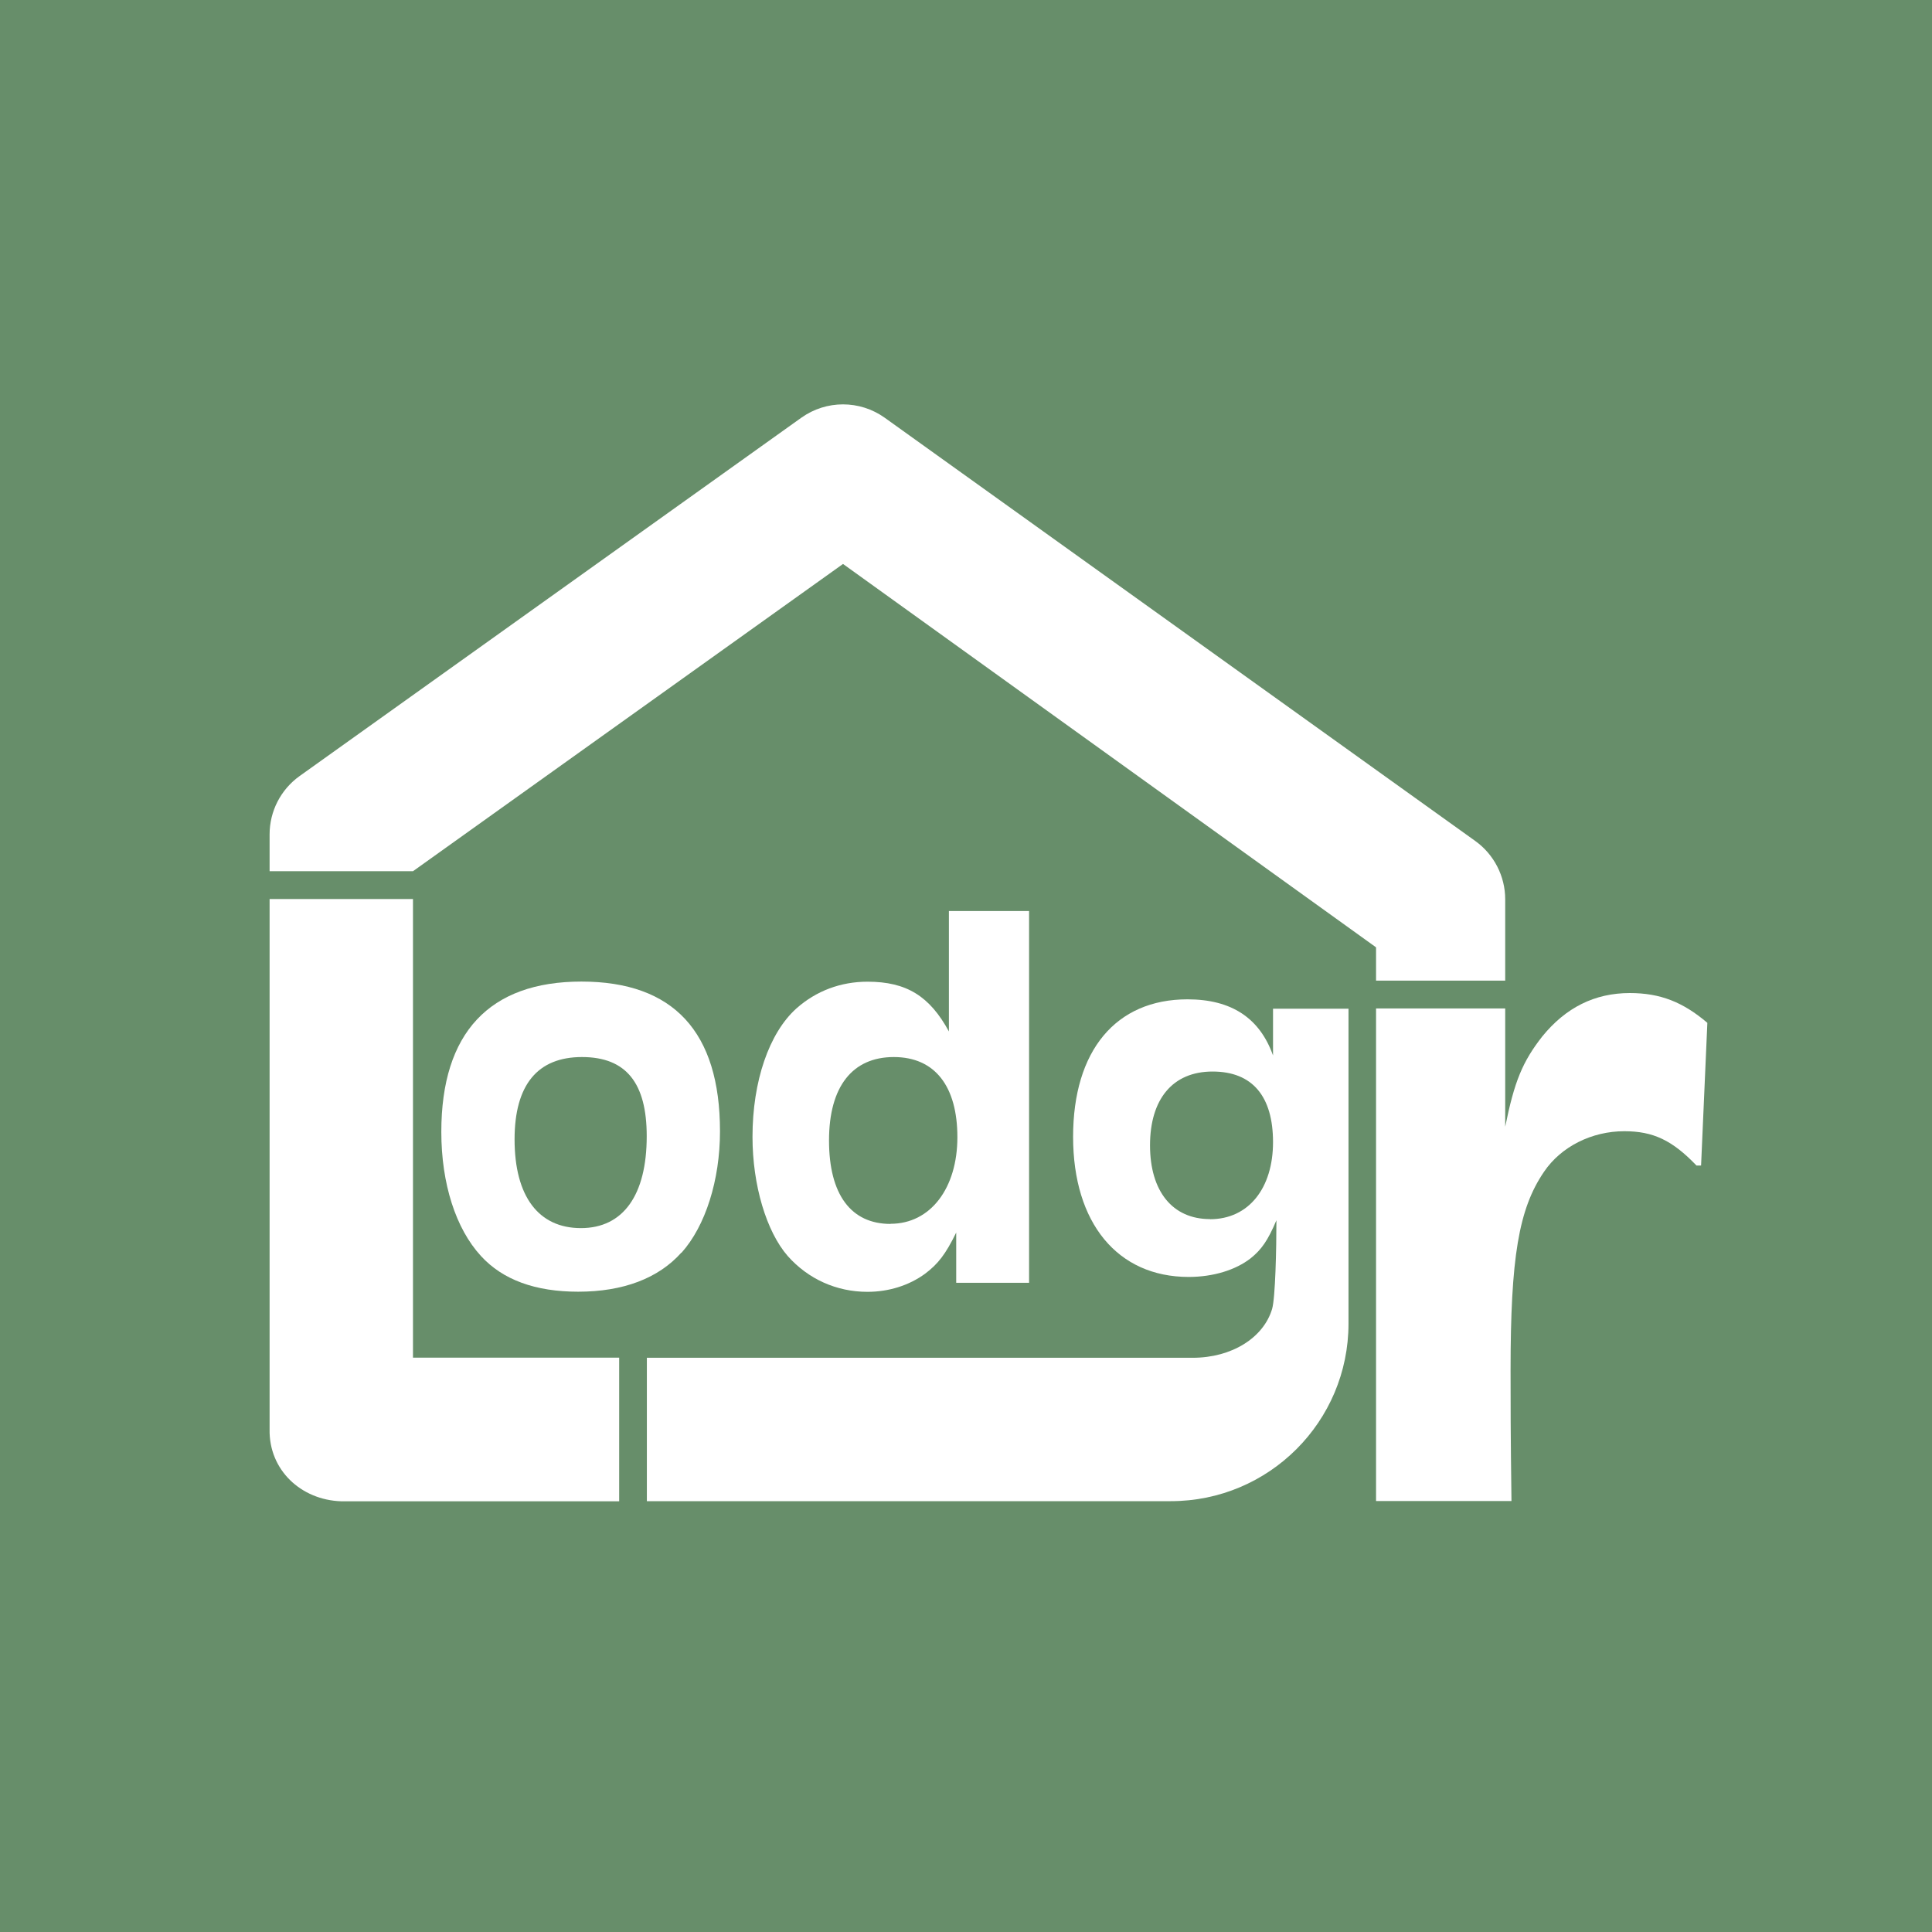
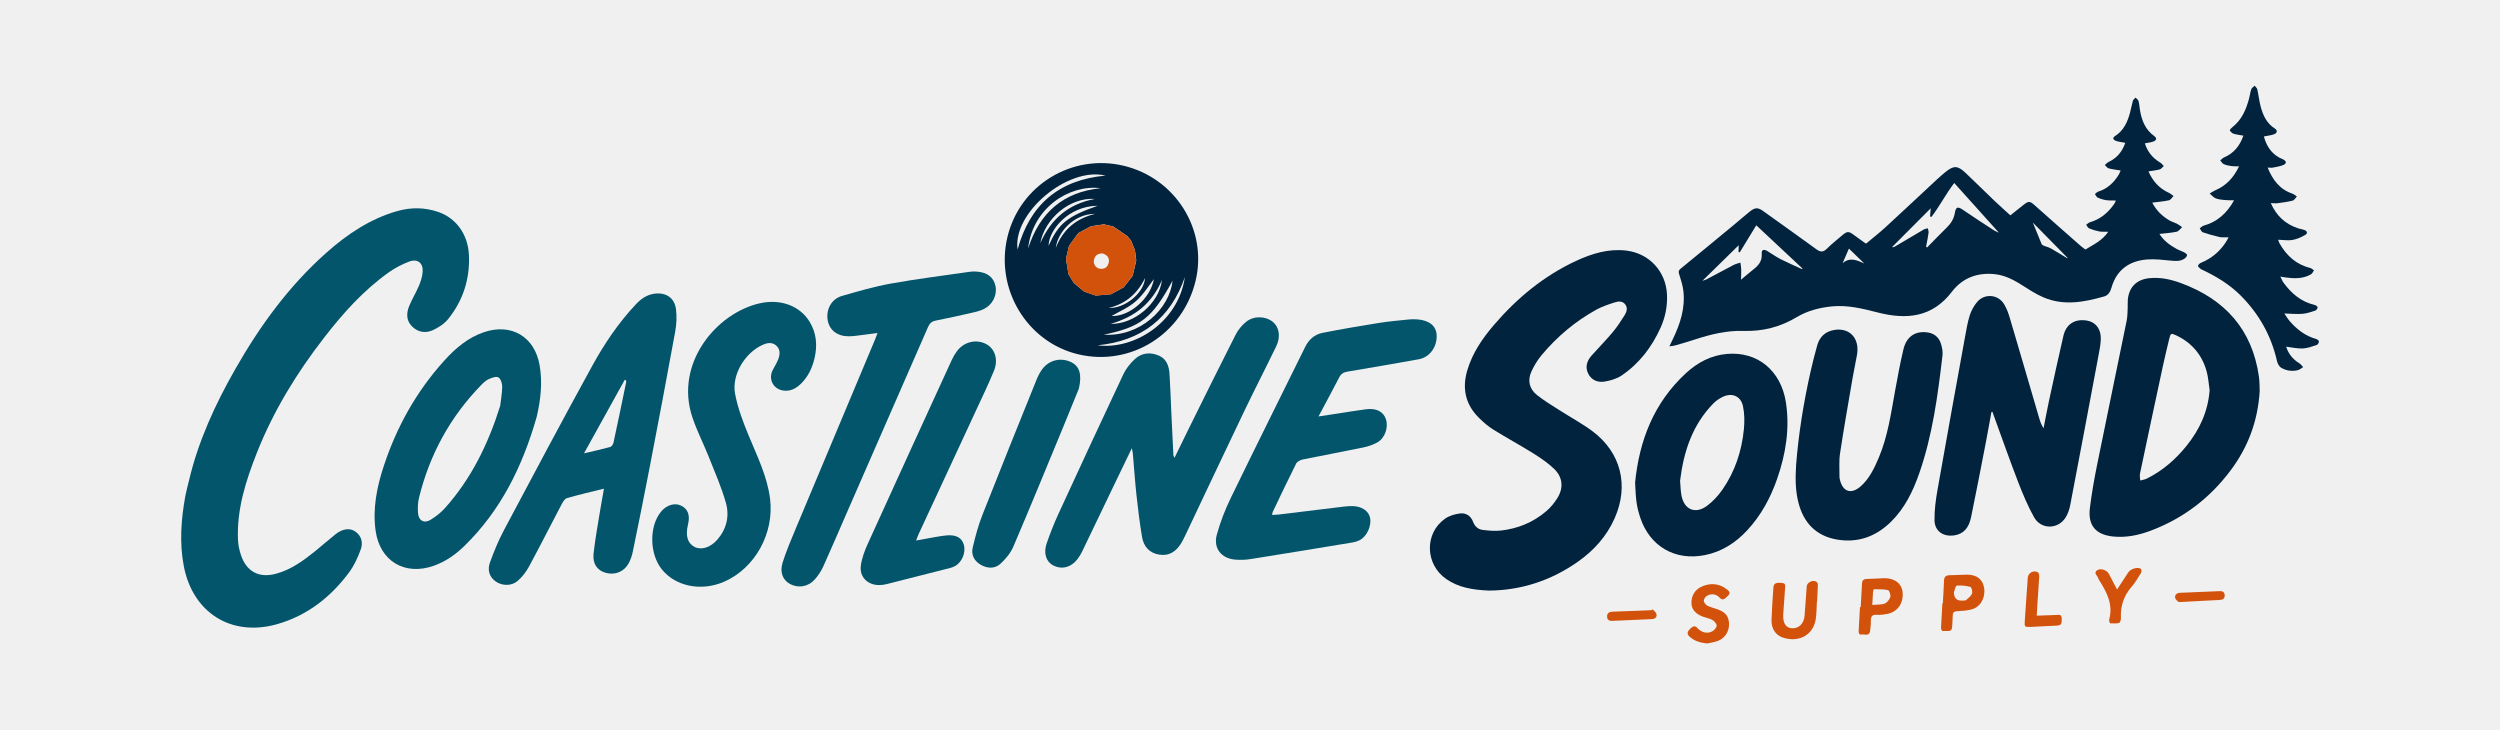
- <svg xmlns="http://www.w3.org/2000/svg" width="120" height="120" viewBox="0 0 120 120" fill="none">
-   <rect width="120" height="120" fill="#678E6A" />
-   <path d="M42.327 77.813C43.819 76.15 44.72 73.295 44.72 70.27C44.72 64.089 41.832 60.967 36.114 60.967C30.396 60.967 27.411 64.154 27.411 70.302C27.411 73.522 28.311 76.312 29.869 78.008C31.231 79.5 33.259 80.23 35.911 80.23C38.701 80.23 40.891 79.403 42.319 77.805L42.327 77.813ZM31.961 70.773C31.961 67.382 33.389 65.655 36.147 65.655C38.904 65.655 40.169 67.285 40.169 70.57C40.169 74.228 38.709 76.28 36.082 76.28C33.454 76.28 31.961 74.317 31.961 70.764V70.773Z" fill="white" />
-   <path d="M79.07 65.557C78.243 63.229 76.483 62.07 73.757 62.07C69.304 62.07 66.652 65.257 66.652 70.61C66.652 75.964 69.41 79.313 73.83 79.313C75.355 79.313 76.75 78.883 77.683 78.153C78.348 77.618 78.746 77.059 79.281 75.793C79.281 77.553 79.216 80.603 79.013 81.301C78.478 83.093 76.507 84.334 74.082 84.334C71.657 84.334 40.178 84.334 40.178 84.334V93.24H72.719C78.819 93.24 83.758 88.3 83.758 82.209V62.654H79.07V65.573V65.557ZM75.152 75.72C72.825 75.72 71.43 73.993 71.43 71.138C71.43 68.282 72.825 66.555 75.315 66.555C77.805 66.555 79.07 68.112 79.07 70.943C79.07 73.774 77.578 75.728 75.152 75.728V75.72Z" fill="white" />
-   <path d="M25.651 55.841H16.745V88.779C16.696 91.293 18.684 93.167 21.198 93.248H38.458V84.326H25.651V55.833V55.841Z" fill="white" />
-   <path d="M101.237 61.68C99.047 61.68 97.254 62.581 95.795 64.373C94.562 65.947 94.059 67.18 93.491 69.986V62.638H85.469V93.232H93.88C93.824 89.022 93.824 87.035 93.824 85.129C93.824 78.121 94.326 75.088 95.9 72.784C96.963 71.211 98.877 70.262 100.888 70.262C102.681 70.262 103.865 70.821 105.374 72.395H105.657L106.047 63.53C104.53 62.24 103.127 61.68 101.221 61.68H101.237Z" fill="white" />
-   <path d="M93.491 55.857C93.491 54.421 92.794 53.066 91.626 52.231L54.948 25.944C53.399 24.84 51.322 24.84 49.773 25.944L18.611 48.2C17.443 49.035 16.745 50.382 16.745 51.825V54.113H25.651L52.361 35.028L85.469 58.841V60.91H93.491V55.849V55.857Z" fill="white" />
-   <path d="M63.918 79.678V56.587H58.938V64.065C57.746 61.875 56.31 60.975 53.885 60.975C52.222 60.975 50.697 61.542 49.465 62.637C47.769 64.162 46.739 67.155 46.739 70.611C46.739 73.603 47.599 76.491 48.929 78.016C50.195 79.443 51.955 80.238 53.877 80.238C55.207 80.238 56.464 79.841 57.462 79.111C58.257 78.51 58.727 77.918 59.392 76.556V79.678H63.91H63.918ZM55.313 76.02C52.855 76.02 51.492 74.195 51.492 70.838C51.492 67.48 52.952 65.655 55.515 65.655C58.078 65.655 59.465 67.48 59.465 70.635C59.465 73.79 57.803 76.012 55.313 76.012V76.02Z" fill="white" />
+ <svg xmlns="http://www.w3.org/2000/svg" id="Layer_1" viewBox="0 0 960 280">
+   <defs>
+     <style>
+       .cls-1 {
+         fill: #02233d;
+       }
+ 
+       .cls-2, .cls-3 {
+         fill: #d3520b;
+       }
+ 
+       .cls-4 {
+         fill: #03556b;
+       }
+ 
+       .cls-3 {
+         fill-rule: evenodd;
+       }
+     </style>
+   </defs>
+   <g id="Supply">
+     <path class="cls-2" d="M697.67,231.2c-.11,2.06-.1,4.13-.36,6.17-.86,6.65-6.69,9.4-12.6,7.5-2.91-.93-4.56-3.54-4.45-6.83.14-4.12.43-8.23.72-12.35.12-1.71.9-2.05,3.31-1.84,1.56.14,1.23,1.22,1.17,2.15-.2,3.09-.43,6.17-.65,9.25-.02.29-.04.57-.05.86-.11,3.23.98,4.93,3.28,5.14,2.62.23,4.66-1.72,4.92-4.82.31-3.77.53-7.54.83-11.31.12-1.59,2.58-2.66,3.85-1.63.31.25.44.9.42,1.36-.06,2.12-.21,4.23-.33,6.35-.02,0-.05,0-.07,0Z" />
+     <path class="cls-2" d="M655.56,247.08c-3.04-.29-5.03-1.07-6.72-2.57-1.31-1.16-.82-2.1.26-3.13.98-.94,1.7-1.32,2.82-.09,1.54,1.69,3.82,2.14,5.63,1.12.75-.42,1.61-1.39,1.64-2.14.03-.71-.82-1.7-1.54-2.14-1-.61-2.24-.82-3.38-1.2-3.11-1.05-4.74-2.9-4.76-5.39-.02-3.09,1.59-5.47,4.59-6.57,3.19-1.17,6.21-.8,8.93,1.28.75.58,1.69,1.31.65,2.38-1.6,1.66-2.22,2.01-3.35.86-1.32-1.36-3.06-1.66-4.74-.77-.64.34-1.34,1.28-1.34,1.94,0,.65.71,1.56,1.36,1.9,1.2.64,2.58.92,3.87,1.39,3.17,1.16,4.36,2.67,4.47,5.58.1,2.8-1.48,5.48-4.16,6.53-1.57.61-3.3.81-4.21,1.03Z" />
+     <path class="cls-2" d="M714.51,233.13c.16-2.97.36-5.95.48-8.92.05-1.26.52-1.87,1.86-1.89,2.18-.03,4.35-.22,6.52-.29,4.06-.12,6.85,1.96,7.22,5.33.46,4.21-1.92,7.65-5.88,8.38-1.29.24-2.63.46-3.92.35-1.86-.16-2.43.59-2.38,2.32.04,1.25-.14,2.52-.27,3.77-.23,2.27-2.08,1.3-3.24,1.47-1.24.19-1.21-.87-1.16-1.78.17-2.92.33-5.84.49-8.76.1,0,.19.01.29.02ZM718.95,232.28c1.77-.16,3.4,0,4.77-.52.94-.35,1.86-1.54,2.16-2.54.23-.76-.38-2.49-.9-2.61-1.71-.41-3.54-.3-5.33-.33-.14,0-.38.54-.4.85-.12,1.59-.19,3.18-.3,5.16Z" />
+     <path class="cls-2" d="M746.04,231.7c.16-2.92.37-5.83.46-8.76.05-1.47.73-2.03,2.13-2.05,2.18-.03,4.35-.18,6.53-.23,3.82-.08,6.28,1.82,6.76,5.19.54,3.79-1.49,7.33-4.92,8.19-1.76.44-3.61.58-5.44.66-1.27.05-1.72.52-1.72,1.75,0,1.43-.15,2.86-.22,4.29-.11,2.18-1.84,1.41-2.98,1.57-1.27.17-1.31-.76-1.26-1.7.17-2.97.33-5.95.49-8.93h.16ZM750.3,227.43q.04,3.54,3.5,3.18c.4-.04.92.05,1.17-.17.85-.76,1.88-1.52,2.29-2.51.28-.7-.17-2.43-.6-2.55-1.69-.46-3.53-.64-5.28-.51-.42.03-.72,1.65-1.07,2.54Z" />
+     <path class="cls-2" d="M812.95,226.36c1.57-2.39,2.94-4.48,4.31-6.57.86-1.31,3.46-2.15,4.78-1.41.27.15.4,1.13.19,1.48-1.13,1.85-2.22,3.77-3.64,5.39-3.07,3.51-4.38,7.5-4.16,12.1.03.64-.32,1.77-.7,1.87-1.05.28-2.22.16-3.35.13-.15,0-.34-.42-.41-.68-.07-.27-.09-.58-.02-.85,1.52-5.67-.89-10.34-3.78-14.89-.18-.29-.39-.59-.47-.91-.27-.98-1.82-1.88-.53-2.95,1.28-1.05,3.83-.24,4.63,1.28,1.01,1.9,1.99,3.8,3.15,6.01Z" />
+     <path class="cls-2" d="M782.11,236.42c2.61-.1,5-.22,7.38-.27.95-.02,2.18-.41,2.22,1.31.05,2.3-.21,2.69-2.18,2.79-3.32.16-6.63.36-9.95.49-2.07.08-2.21-.11-2.08-2.09.39-5.6.76-11.21,1.16-16.81.14-1.9,2.34-3.07,3.94-2.02.37.24.49,1.09.46,1.65-.2,3.6-.48,7.2-.72,10.81-.08,1.25-.14,2.51-.23,4.15Z" />
+     <path class="cls-2" d="M836.61,231.18c-.31-.33-1.17-.84-1.33-1.51-.28-1.2.56-1.97,1.76-2.03,5.14-.25,10.29-.45,15.43-.65,1.07-.04,1.78.45,1.81,1.6.03,1.21-.67,1.73-1.83,1.79-5.08.25-10.17.52-15.84.81Z" />
+     <path class="cls-2" d="M634.61,233.98c.51.6,1.32,1.13,1.47,1.81.26,1.21-.52,1.89-1.78,1.95-5.09.22-10.18.46-15.27.68-1.16.05-1.9-.49-1.91-1.69-.01-1.3.84-1.79,2.02-1.84,4-.15,8.01-.3,12.01-.45,1.03-.04,2.06-.09,3.09-.14.13-.11.25-.22.38-.33Z" />
+   </g>
+   <g>
+     <g id="Sound">
+       <path class="cls-1" d="M571.8,226.79c-6.33-.28-11.71-1.17-16.44-4.44-8.14-5.63-8.46-17.53-.47-23.17,1.6-1.13,3.74-1.75,5.7-2.01,2.34-.31,4.22.9,5.09,3.25.64,1.73,1.92,2.85,3.64,3.06,2.36.29,4.81.52,7.16.24,6.46-.76,12.33-3.18,17.29-7.42,1.67-1.42,3.13-3.22,4.29-5.09,2.37-3.79,2.04-7.92-1.15-11.04-2.35-2.29-5.14-4.2-7.94-5.96-5.1-3.19-10.4-6.05-15.51-9.23-2.02-1.26-3.88-2.87-5.58-4.56-5.22-5.18-6.51-11.38-4.4-18.36,1.98-6.56,5.75-12.09,10.14-17.21,8.86-10.36,19.19-18.91,31.63-24.68,6.04-2.8,12.31-4.73,19.12-3.96,8.89,1.01,15.39,8.01,15.76,16.97.18,4.38-.63,8.56-2.42,12.55-3.36,7.48-8.18,13.83-14.99,18.45-1.86,1.26-4.27,1.97-6.53,2.34-2.64.44-5.09-.51-6.35-3.11-1.21-2.5-.46-4.85,1.3-6.84,2.66-3.01,5.5-5.85,8.08-8.93,1.72-2.05,3.2-4.33,4.63-6.6.8-1.28,1.29-2.81.21-4.19-1.05-1.34-2.63-1.17-3.98-.74-2.39.77-4.82,1.56-7.01,2.76-8.12,4.47-15.13,10.37-21.07,17.47-1.56,1.87-2.88,4.02-3.9,6.23-1.61,3.48-.89,6.74,2.11,9.13,2.72,2.17,5.74,3.97,8.68,5.85,4.19,2.69,8.63,5.06,12.61,8.03,10.98,8.2,14.09,20.87,8.54,33.4-3.08,6.97-7.99,12.4-14.15,16.73-10.44,7.36-22.08,11-34.11,11.07Z" />
+       <path class="cls-1" d="M867.73,150.04c-.68,11.69-4.54,21.79-11.3,30.76-7.99,10.61-18.2,18.35-30.66,23.02-4.6,1.72-9.37,2.7-14.33,2.2-6.66-.68-9.73-4.24-8.93-10.86.66-5.46,1.61-10.89,2.7-16.28,3.76-18.6,7.65-37.18,11.44-55.78.32-1.55.29-3.18.38-4.78.06-1.09-.05-2.18.05-3.26.47-4.83,3.38-7.71,8.19-8.23,4.27-.46,8.37.45,12.3,1.91,16.82,6.22,27.3,17.8,29.86,35.9.27,1.92.22,3.89.29,5.41ZM848.49,149.8c-.37-2.42-.5-4.92-1.16-7.26-1.79-6.36-5.75-11-11.76-13.8-1.88-.87-2.08-.72-2.55,1.25-.81,3.4-1.66,6.79-2.39,10.21-2.99,13.9-5.96,27.8-8.88,41.71-.17.83.06,1.74.1,2.61.86-.24,1.78-.36,2.56-.75,6-3,10.95-7.3,15.15-12.48,5.07-6.26,8.32-13.27,8.94-21.49Z" />
+       <path class="cls-1" d="M764.71,158.22c-.73,3.97-1.42,7.94-2.19,11.9-1.85,9.51-3.67,19.02-5.63,28.51-.89,4.33-3.1,6.49-6.58,6.97-4.14.58-7.4-1.67-7.46-5.83-.06-3.86.47-7.78,1.14-11.6,3.45-19.59,7.01-39.16,10.57-58.74.51-2.81.98-5.66,1.84-8.38.57-1.81,1.57-3.6,2.79-5.06,2.82-3.37,7.96-3.01,10.31.7,1.05,1.66,1.74,3.61,2.3,5.51,3.83,12.9,7.57,25.83,11.36,38.74.35,1.19.81,2.35,1.57,3.5.7-3.55,1.35-7.11,2.11-10.64,1.8-8.29,3.59-16.58,5.51-24.84,1.06-4.55,4.42-6.62,9.02-5.86,3.29.55,5.41,3.13,5.34,6.97-.04,2.21-.51,4.44-.92,6.63-3.58,19.1-7.17,38.2-10.83,57.29-.31,1.6-.86,3.25-1.7,4.63-2.89,4.72-9.47,4.83-12.18,0-2.39-4.28-4.31-8.86-6.08-13.44-3.16-8.17-6.06-16.45-9.06-24.68-.28-.78-.56-1.55-.84-2.33-.12.01-.24.03-.36.04Z" />
+       <path class="cls-1" d="M627.87,185.38c1.61-16.26,7.22-30.75,19.55-42.1,4.43-4.08,9.64-6.86,15.78-7.38,11.68-1,20.71,6.41,22.59,18.62,1.54,10.04-.05,19.77-3.34,29.28-2.56,7.39-6.23,14.17-11.6,19.92-4.45,4.77-9.74,8.17-16.23,9.45-11.37,2.25-21.03-3.31-24.73-14.3-.65-1.95-1.18-3.97-1.46-6-.35-2.43-.38-4.91-.55-7.49ZM645.15,184.62c.17,1.94.19,3.73.5,5.47.98,5.63,5.38,7.53,9.95,4.07,2.24-1.69,4.24-3.89,5.85-6.2,4.8-6.93,7.37-14.76,8.2-23.09.29-2.92.26-6-.34-8.86-.83-4-4.34-5.38-7.99-3.51-1.21.62-2.4,1.41-3.34,2.37-8.15,8.29-11.48,18.66-12.83,29.75Z" />
+       <path class="cls-1" d="M689.69,178.68c.96-12.2,2.91-24.24,5.61-36.17.76-3.35,1.59-6.69,2.54-9.99.94-3.26,3.16-5.27,6.55-5.82,5.91-.95,9.77,3.24,8.71,9.48-.51,2.99-1.19,5.96-1.7,8.95-1.65,9.66-3.37,19.31-4.83,28.99-.45,2.97-.17,6.05-.21,9.08,0,.28.07.57.13.85,1.06,4.84,4.42,5.95,8.12,2.61,3.28-2.96,5.12-6.87,6.81-10.84,3.48-8.21,4.71-16.98,6.28-25.67.97-5.36,1.96-10.72,3.22-16.02,1.13-4.73,4.3-6.95,8.71-6.55,2.85.26,4.88,1.71,5.71,4.47.42,1.4.75,2.96.58,4.39-1.8,15.33-3.81,30.64-8.93,45.31-2.39,6.87-5.55,13.37-10.82,18.58-5.86,5.78-12.9,8.29-21.05,6.81-7.72-1.41-12.41-6.29-14.43-13.77-1.3-4.82-1.3-9.75-.99-14.7Z" />
+     </g>
+     <path id="Mountain" class="cls-1" d="M641.05,132.99c.53-1.1.88-1.86,1.25-2.61,2.86-5.91,4.9-12.03,4.11-18.71-.26-2.19-.99-4.34-1.64-6.47-.27-.9-.22-1.36.57-2.01,6.98-5.68,13.91-11.42,20.85-17.15,1.94-1.61,3.83-3.29,5.8-4.86,2.04-1.62,3.14-1.54,5.23-.02,6.79,4.89,13.63,9.71,20.39,14.64,1.55,1.13,2.61,1,3.94-.33,1.79-1.77,3.78-3.35,5.7-4.98,2.11-1.79,2.6-1.79,4.77-.17,1.24.93,2.51,1.82,3.76,2.72.18.13.38.24.79.51,2.5-2.1,5.12-4.13,7.55-6.37,6.59-6.05,13.11-12.18,19.66-18.27,1.01-.94,2.05-1.84,3.11-2.72,3.3-2.71,4.81-2.71,7.89.2,3.75,3.55,7.4,7.2,11.14,10.76,1.95,1.86,3.97,3.64,6.06,5.54,1.71-1.36,3.35-2.69,5.01-3.99,2.03-1.6,2.5-1.52,4.39.18,5.86,5.23,11.76,10.41,17.66,15.6.56.49,1.18.9,1.76,1.34,3.14-1.93,6.52-3.46,8.76-6.82-1.26-.03-2.39.07-3.46-.13-1.33-.25-2.65-.66-3.9-1.19-.48-.2-.75-.91-1.11-1.38.49-.33.94-.8,1.47-.96,4-1.15,6.95-3.67,9.28-7.01.25-.36.4-.78.67-1.33-1.35-.04-2.55.04-3.71-.13-1.11-.17-2.23-.51-3.26-.98-.48-.21-.74-.9-1.1-1.37.43-.32.82-.8,1.3-.95,3.54-1.1,6.01-3.46,7.88-6.55.29-.47.47-1.01.71-1.55-1.63-.27-3.15-.43-4.61-.82-.56-.15-.98-.84-1.46-1.29.49-.4.91-.92,1.47-1.18,3.19-1.5,5.22-3.96,6.38-7.34-1.29-.25-2.48-.36-3.58-.74-.94-.32-1.54-1.11-.36-1.86,3.36-2.12,4.81-5.43,5.78-9.04.4-1.49.64-3.03,1.08-4.51.14-.46.67-.81,1.02-1.21.39.42.99.78,1.13,1.28.31,1.1.37,2.26.55,3.39.64,4.03,2.05,7.63,5.52,10.13,1.13.81.79,1.62-.29,2.04-.99.38-2.1.47-3.34.72,1.02,3.22,2.97,5.67,5.91,7.39.53.31.9.88,1.35,1.33-.5.44-.93,1.12-1.5,1.28-1.36.38-2.79.51-4.37.77,1.6,3.68,4.1,6.55,7.89,8.26.63.28,1.15.8,1.73,1.22-.59.57-1.1,1.48-1.78,1.63-2.04.45-4.15.6-6.39.89,1.47,2.86,3.73,5.18,6.66,6.86.89.51,1.91.77,2.83,1.24.7.36,1.33.88,1.99,1.33-.7.6-1.32,1.57-2.11,1.74-2.13.46-4.34.58-6.6.85,1.56,2.54,3.97,4.31,6.63,5.78.9.5,1.91.79,2.82,1.26.46.24,1.11.66,1.14,1.04.03.43-.45,1.03-.87,1.33-1.6,1.16-3.41,1.02-5.29.85-3.07-.28-6.19-.7-9.24-.45-6.79.56-11.62,3.96-13.59,10.75-.46,1.58-1.18,2.98-2.81,3.44-7.76,2.21-15.59,3.69-23.39.33-2.61-1.12-5.06-2.68-7.46-4.22-3.46-2.22-6.99-4.22-11.15-4.66-6.67-.71-12.44,1.44-16.46,6.71-7.61,9.99-17.52,10.82-28.56,7.99-5.73-1.47-11.44-2.9-17.46-2.33-4.87.47-9.5,1.67-13.7,4.19-6.29,3.76-13.02,5.46-20.35,5.23-6.38-.2-12.51,1.29-18.54,3.26-2.56.84-5.15,1.58-7.74,2.33-.57.17-1.19.19-2.17.33ZM741.42,79.96c-5.14,5.16-10.02,10.05-14.89,14.94.49.06.82-.04,1.11-.22,3.7-2.18,7.38-4.39,11.09-6.55.46-.27,1.05-.31,1.57-.46.1.58.35,1.18.27,1.74-.25,1.79-.63,3.57-.95,5.35.12.09.25.18.37.27,2.51-2.55,4.99-5.13,7.54-7.63,1.59-1.56,2.72-3.25,3.11-5.54.44-2.58,1.17-2.63,3.31-1.16,3.9,2.7,7.91,5.25,11.89,7.84.47.31,1.03.48,1.73.8-5.8-6.46-11.41-12.69-17.14-19.07-3.27,4.26-5.62,8.96-8.79,13.06-.17-.08-.33-.16-.5-.25.08-.94.16-1.87.26-3.12ZM667.66,94.17c-4.65,4.56-9.13,8.95-13.94,13.67.79-.28,1.18-.37,1.52-.54,3.49-1.85,6.95-3.73,10.46-5.55.81-.42,1.74-.62,2.61-.91.11.87.3,1.74.32,2.61.04,1.2-.05,2.4-.09,3.96,1.64-1.36,2.92-2.5,4.27-3.54,2.14-1.65,3.94-3.35,3.7-6.46-.12-1.53.77-1.83,2.16-1,1.72,1.03,3.35,2.23,5.13,3.13,2.7,1.37,5.49,2.56,8.24,3.83.03-.1.05-.19.08-.29-5.83-5.46-11.67-10.92-17.71-16.57-2.15,3.52-4.26,6.97-6.36,10.42-.15-.08-.3-.16-.46-.25l.07-2.5ZM793.82,99.18l.1-.18c-4.42-4.49-8.83-8.98-13.31-13.53,1.13,2.78,2.22,5.51,3.36,8.22.12.29.51.52.82.65.91.38,1.92.59,2.77,1.07,2.12,1.19,4.18,2.5,6.26,3.76ZM707.57,101.06c2.87-2.46,5.54-1.1,8.31.11-1.93-1.87-3.86-3.73-5.9-5.71-.86,2-1.63,3.8-2.41,5.6Z" />
+     <path id="Tree" class="cls-1" d="M857.86,76.92c-1.47-.04-2.6,0-3.73-.12-1.13-.12-2.32-.23-3.35-.66-.86-.37-1.52-1.2-2.27-1.83.7-.41,1.37-.89,2.11-1.21,4.19-1.79,7.08-4.82,9.17-9.22-1.22-.03-2.07.03-2.89-.1-1.01-.15-2.05-.35-2.97-.75-.55-.24-.9-.93-1.35-1.42.49-.4.92-.93,1.48-1.17,3.78-1.61,6.05-4.5,7.4-8.35-1.37-.26-2.63-.38-3.8-.75-.57-.18-1.11-.75-1.42-1.29-.09-.16.57-.88.99-1.21,3.63-2.84,5.3-6.81,6.44-11.09.31-1.16.43-2.39.83-3.51.19-.53.85-.88,1.3-1.32.35.47.9.89,1.01,1.41.49,2.18.71,4.42,1.28,6.57.89,3.38,2.31,6.47,5.45,8.46,1.08.68.96,1.71-.29,2.19-1.15.44-2.43.54-3.91.85.89,3.37,2.58,6.2,5.73,8.03.54.31,1.15.51,1.71.8,1.22.63,1.33,1.56.08,2.1-1.28.56-2.73.76-4.12,1.04-.54.11-1.13-.01-1.97-.03,1.93,4.73,4.61,8.36,9.46,10,.64.21,1.17.72,1.76,1.1-.52.55-.96,1.43-1.58,1.59-1.92.49-3.9.75-5.86,1.01-.76.1-1.56-.02-2.56-.05,2.13,4.86,5.55,8.06,10.45,9.67.76.25,1.57.36,2.33.62,1.23.41,1.49,1.32.42,1.94-1.5.86-3.18,1.62-4.86,1.92-1.71.3-3.52-.02-5.53-.08.24.62.34,1.05.55,1.41,2.66,4.68,6.35,8.08,11.72,9.41.55.14,1,.62,1.5.94-.38.52-.66,1.24-1.17,1.53-3.05,1.75-6.37,1.65-9.71,1.2-.56-.07-1.12-.18-2.03-.33.47.92.75,1.7,1.22,2.34,3.03,4.13,6.74,7.33,11.89,8.52.47.11,1.19.6,1.2.91,0,.44-.48,1.13-.9,1.27-1.61.53-3.26,1.13-4.93,1.25-2.26.17-4.55-.07-6.96-.13.62.89,1.26,2,2.09,2.96,2.75,3.17,5.97,5.68,10.12,6.82.43.12,1.06.59,1.07.92.01.46-.37,1.22-.75,1.35-1.76.58-3.57,1.29-5.39,1.38-2.08.1-4.18-.41-6.43-.68.87,2.78,2.57,4.85,5.04,6.36.58.35.99.98,1.47,1.48-.66.4-1.27.98-1.98,1.16-2.26.57-4.52.23-6.48-.93-.78-.47-1.37-1.66-1.59-2.62-2.22-9.78-6.96-18.14-14.04-25.2-4.2-4.19-9.19-7.19-14.5-9.72-.26-.12-.56-.2-.76-.39-.4-.37-1.09-.9-1.02-1.19.12-.48.7-1,1.2-1.2,3.9-1.58,6.97-4.16,9.32-7.61.44-.65.79-1.36,1.23-2.13-1.3-.04-2.46.1-3.53-.13-2.15-.48-4.28-1.09-6.37-1.81-.51-.18-.8-1-1.19-1.52.52-.35.98-.88,1.55-1.04,5.23-1.46,8.89-4.77,11.65-9.73Z" />
+   </g>
+   <g>
+     <g id="Coastline">
+       <path class="cls-4" d="M72.52,184.74c3.59-15.32,10.09-29.44,17.84-43.03,9.49-16.65,20.67-32.01,35.1-44.78,7.99-7.07,16.73-12.95,27.15-15.89,5.26-1.49,10.51-1.43,15.72.36,6.75,2.31,11.38,8.56,11.74,16.52.42,9.13-2.22,17.43-7.95,24.56-1.47,1.84-3.7,3.29-5.87,4.29-2.85,1.31-5.84.84-8.12-1.52-2.21-2.28-2.08-5.11-.97-7.81,1.08-2.63,2.6-5.09,3.71-7.71.71-1.68,1.29-3.51,1.43-5.31.27-3.41-1.95-5.19-5.16-3.98-2.71,1.02-5.38,2.4-7.74,4.07-9.73,6.89-17.61,15.69-24.87,25.05-10.59,13.66-19.57,28.29-25.93,44.41-4.21,10.66-7.69,21.55-7.22,33.23.08,1.97.5,3.99,1.12,5.88,2.1,6.37,6.89,8.99,13.4,7.26,5.79-1.54,10.56-5.01,15.14-8.71,2.64-2.13,5.18-4.4,7.84-6.51,2.63-2.09,5.43-2.47,7.48-1.07,2.55,1.74,3.09,4.41,2.15,6.99-1.12,3.07-2.54,6.16-4.47,8.77-7.04,9.48-16.02,16.52-27.49,19.83-17.64,5.08-32.58-4.29-35.99-22.34-1.69-8.93-1.02-17.82.58-26.68.36-1.97.91-3.91,1.37-5.86Z" />
+       <path class="cls-4" d="M488.69,123.55c-2.66-2.18-7.19-2.37-10.14,0-1.63,1.3-3.1,3.07-4.04,4.92-5.95,11.68-11.73,23.44-17.56,35.18-1.96,3.95-3.87,7.92-5.95,12.16-.25-.59-.4-.78-.41-.98-.27-5.32-.53-10.63-.78-15.95-.24-5.09-.38-10.18-.71-15.26-.19-2.94-1.05-5.73-4.05-7.05-3.23-1.41-6.52-1.13-9.13,1.2-1.84,1.64-3.52,3.75-4.57,5.98-8.43,17.86-16.72,35.79-24.98,53.73-1.67,3.64-3.13,7.39-4.45,11.17-1.29,3.7-.23,6.98,2.37,8.39,3.29,1.79,6.92.93,9.45-2.32.7-.91,1.31-1.92,1.81-2.95,4.13-8.54,8.21-17.11,12.32-25.66,2.15-4.49,4.32-8.96,6.76-14.02.21,1.09.33,1.52.37,1.95.47,5.38.83,10.77,1.41,16.14.58,5.37,1.24,10.73,2.14,16.05.62,3.65,2.82,6.17,6.67,6.76,3.75.58,6.38-1.21,8.28-4.28.61-.98,1.12-2.02,1.62-3.06,7.57-15.96,15.09-31.94,22.72-47.87,4-8.34,8.25-16.56,12.27-24.89,1.76-3.66,1.08-7.31-1.4-9.34Z" />
+       <path class="cls-4" d="M231.9,187.65c-5.06,1.26-9.64,2.31-14.15,3.61-.83.24-1.56,1.39-2.03,2.28-4.21,7.98-8.27,16.04-12.56,23.98-1.11,2.05-2.62,4.02-4.37,5.55-2.35,2.05-6.02,1.93-8.44.22-2.58-1.82-3.18-4.55-2.23-7.21,1.54-4.34,3.34-8.64,5.5-12.7,11.18-21.05,22.37-42.08,33.84-62.97,4.64-8.45,10.05-16.47,16.7-23.54,1.93-2.06,4.16-3.67,7.08-4.08,4.43-.61,7.77,1.51,8.34,5.95.37,2.85.2,5.88-.32,8.72-3.17,17.39-6.47,34.76-9.81,52.12-2.07,10.76-4.25,21.51-6.45,32.25-.31,1.49-.81,3-1.52,4.35-1.76,3.34-5.23,4.76-8.8,3.8-3.3-.88-5.2-3.43-4.75-7.46.64-5.75,1.71-11.44,2.63-17.16.39-2.42.84-4.83,1.35-7.71ZM224.25,174.08c3.84-.9,6.98-1.58,10.07-2.44.54-.15,1.12-1.02,1.26-1.65,1.68-7.77,3.28-15.56,4.89-23.34.04-.19-.06-.4-.1-.6-.16-.07-.31-.14-.47-.2-5.11,9.22-10.22,18.44-15.65,28.24Z" />
+       <path class="cls-4" d="M506.32,159.91c2.95-.44,5.35-.8,7.75-1.17,3.5-.53,7-1.14,10.51-1.59,3.92-.49,6.6.9,7.59,3.75,1.06,3.07-.27,7.24-3.19,8.94-1.69.98-3.67,1.61-5.6,2.01-7.7,1.6-15.45,3.01-23.15,4.6-.93.19-2.13.81-2.51,1.57-3.09,6.13-6.01,12.33-8.97,18.52-.13.26-.14.58-.29,1.19.97-.05,1.77-.05,2.56-.15,8.35-1.01,16.7-2.04,25.05-3.05,1.07-.13,2.15-.2,3.23-.19,3.56.04,6.24,1.82,6.8,4.46.66,3.13-1.27,7.32-4.06,8.66-.83.4-1.73.7-2.63.84-13.09,2.16-26.18,4.32-39.28,6.4-1.88.3-3.85.35-5.75.2-5.41-.43-8.56-4.39-7.12-9.61,1.31-4.73,3.09-9.39,5.23-13.81,9.46-19.48,19.13-38.86,28.71-58.28,1.39-2.82,3.6-4.77,6.59-5.37,7.18-1.42,14.4-2.65,21.62-3.81,3.8-.61,7.65-.94,11.49-1.34,1.14-.12,2.31-.12,3.46-.03,4.49.36,7.13,2.54,7.31,5.96.25,4.61-2.67,8.61-6.91,9.36-9.11,1.61-18.22,3.22-27.34,4.74-1.51.25-2.47.85-3.18,2.24-2.49,4.84-5.09,9.61-7.91,14.92Z" />
+       <path class="cls-4" d="M206.02,160.31c-5.35,18.65-13.64,35.67-27.76,49.4-3.4,3.31-7.25,6-11.79,7.58-11.08,3.86-20.59-1.83-22.23-13.45-1.2-8.53.47-16.8,3.11-24.83,4.97-15.14,12.62-28.81,23.35-40.64,4.22-4.66,8.99-8.72,15.1-10.8,10.58-3.6,19.55,1.74,21.43,12.77,1.15,6.74.37,13.37-1.2,19.98ZM192.06,155.9c.25-2.11.75-4.78.79-7.46.01-1.23-.59-3.04-1.49-3.53-.88-.48-2.59.18-3.76.71-1.08.5-2.03,1.41-2.88,2.29-11.88,12.23-19.77,26.69-23.82,43.22-.47,1.91-.53,4-.37,5.97.24,2.85,2.31,4.01,4.75,2.54,2.08-1.25,4.08-2.84,5.69-4.65,9.97-11.2,16.44-24.32,21.09-39.09Z" />
+       <path class="cls-4" d="M312.77,137.61c-.89,3.76-2.5,7.14-5.31,9.84-1.91,1.83-4.14,2.98-6.91,2.48-3.71-.67-5.55-4.4-3.85-7.78.69-1.38,1.55-2.68,2.11-4.11.73-1.87.95-3.87-.76-5.36-1.69-1.47-3.62-1-5.44-.14-6.63,3.1-11.68,11.42-10.35,18.61,1,5.39,2.99,10.66,5.08,15.76,3.3,8.06,7.27,15.84,8.37,24.66,1.64,13.17-5.75,26.61-17.63,31.8-8.71,3.81-18.6,1.87-23.91-4.7-4.83-5.97-4.96-16.66-.28-22.25,2.11-2.51,5.21-3.44,7.61-2.28,2.69,1.3,3.56,3.65,2.69,7.29-1.03,4.31-.2,7.14,2.49,8.57,2.59,1.37,6.14.27,8.8-2.8,3.56-4.11,4.69-9.08,3.27-14.09-1.69-5.98-4.22-11.72-6.52-17.52-2.05-5.16-4.62-10.13-6.37-15.38-6.92-20.76,9.36-40.06,25.92-43.75,7.96-1.77,15.32.94,19.09,7.06,2.68,4.37,3.06,9.13,1.91,14.06Z" />
+       <path class="cls-4" d="M336.94,127.88c-2.8.36-5.22.7-7.65.99-1.15.14-2.3.28-3.45.27-4.34-.02-7.37-2.39-8.01-6.2-.69-4.12,1.45-8.14,5.49-9.3,6.22-1.8,12.47-3.62,18.83-4.76,10.08-1.81,20.26-3.07,30.4-4.54.83-.12,1.7-.11,2.54-.05,4.08.29,6.52,2.23,7.2,5.65.66,3.37-1.14,7.06-4.38,8.67-1.23.61-2.59,1.01-3.93,1.32-4.89,1.12-9.78,2.22-14.69,3.19-1.56.31-2.34,1.1-2.95,2.51-10.24,23.49-20.53,46.96-30.8,70.43-3.12,7.14-6.17,14.31-9.38,21.41-.81,1.8-1.95,3.52-3.26,5.01-2.51,2.86-6.31,3.47-9.48,1.8-2.75-1.45-4.09-4.46-2.9-8.23,1.43-4.55,3.33-8.96,5.17-13.37,10.07-24.06,20.18-48.11,30.27-72.16.32-.76.59-1.54,1.01-2.63Z" />
+       <path class="cls-4" d="M351.77,207.56c2.58-.47,4.81-.89,7.05-1.28,1.52-.26,3.04-.54,4.57-.68,3.69-.35,5.9.84,6.7,3.51.91,3.04-.68,6.87-3.49,8.33-.54.28-1.13.51-1.73.66-8.14,2.09-16.29,4.17-24.44,6.21-.96.24-1.98.38-2.97.36-4.35-.06-7.47-3.17-6.9-7.46.38-2.84,1.43-5.68,2.63-8.32,10.71-23.61,21.52-47.17,32.32-70.73.54-1.18,1.22-2.33,2-3.37,2.73-3.64,7.57-4.7,11.36-2.57,3.25,1.82,4.54,5.98,2.79,10.22-2.12,5.13-4.53,10.14-6.87,15.18-7.3,15.75-14.62,31.49-21.93,47.24-.35.75-.62,1.53-1.09,2.7Z" />
+       <path class="cls-4" d="M414.28,149.24c-1.83,4.48-4.02,9.92-6.26,15.34-6.25,15.11-12.44,30.25-18.88,45.28-1.07,2.51-2.99,4.85-5.04,6.69-2.17,1.94-5.04,1.78-7.59.27-2.44-1.45-3.63-3.81-3-6.49.99-4.26,2.14-8.54,3.74-12.61,6.83-17.37,13.83-34.68,20.81-51.99.57-1.42,1.3-2.82,2.22-4.04,2.62-3.49,7.12-4.5,11.01-2.64,3.19,1.53,4.28,4.65,2.99,10.19Z" />
+     </g>
+     <path class="cls-1" d="M431.46,63.64c-19.89-4.73-39.84,7.5-44.6,27.34-4.81,20.04,7.55,40.47,27.29,45.1,20.12,4.72,40.05-7.8,44.96-28.25,4.71-19.6-7.72-39.45-27.65-44.19ZM450.28,107.76c-1.21,10.97-12.53,21.62-26.47,20.77,14.38-2.99,18.59-6.34,26.47-20.77ZM426.45,124.36c9.33-2.63,15.89-7.84,19.76-16.87-1.08,8.95-10.65,17.11-19.76,16.87ZM426.85,121.34c2.73-1.61,6.45-3.16,9.33-5.68,2.93-2.56,5.02-6.08,6.93-8.48-1.36,7.48-9.34,14.44-16.27,14.17ZM425.75,118.25c6.44-1.56,10.99-5.41,13.96-11.49-.48,5.83-7.79,11.78-13.96,11.49ZM424.54,67.43c-17.99,1.62-29.12,11.22-33.78,28.38-2.08-13.89,19.19-31.91,33.78-28.38ZM394.79,95.41c1.68-15.3,15.5-24.63,27.86-23.15-14.34,1.49-23.4,9.33-27.86,23.15ZM420.48,76.39c-10.12,1.9-16.77,7.49-21.03,17,1.81-9.52,11.38-17.69,21.03-17ZM421.51,79.01c-11.79,4.16-14.99,6.8-18.86,15.38.11-6.11,7.64-15.27,18.86-15.38ZM420.57,82.11c-7.66,1.89-12.48,6.26-15.14,13.06.66-5.69,6.52-12.99,15.14-13.06ZM416.34,111.98l-3.97-3.32-2.06-3.35-.97-5.94,1.17-4.96,3.54-4.88,4.91-2.65,4.94-.74,3.61.85,5.33,3.64,1.48,1.78,1.51,3.69.5,3.93-1.39,5.86-3.43,4.43-4.91,2.65-5.84.52-4.4-1.52ZM421.46,132.6c16.86-1.68,28.05-10.31,33.53-26.21-2.53,17.52-19.57,27.99-33.53,26.21Z" />
+     <path class="cls-3" d="M435.81,96.12l-1.51-3.69-1.48-1.78-5.33-3.64-3.61-.85-4.94.74-4.91,2.65-3.54,4.88-1.17,4.96.97,5.94,2.06,3.35,3.97,3.32,4.4,1.52,5.84-.52,4.91-2.65,3.43-4.43,1.39-5.86-.5-3.93ZM422.35,103.19c-1.59-.21-2.63-1.86-2.26-3.46.42-1.78,1.65-2.48,3.39-2.39,1.7.6,2.66,1.69,2.27,3.51-.38,1.78-1.63,2.58-3.41,2.34Z" />
+   </g>
</svg>
